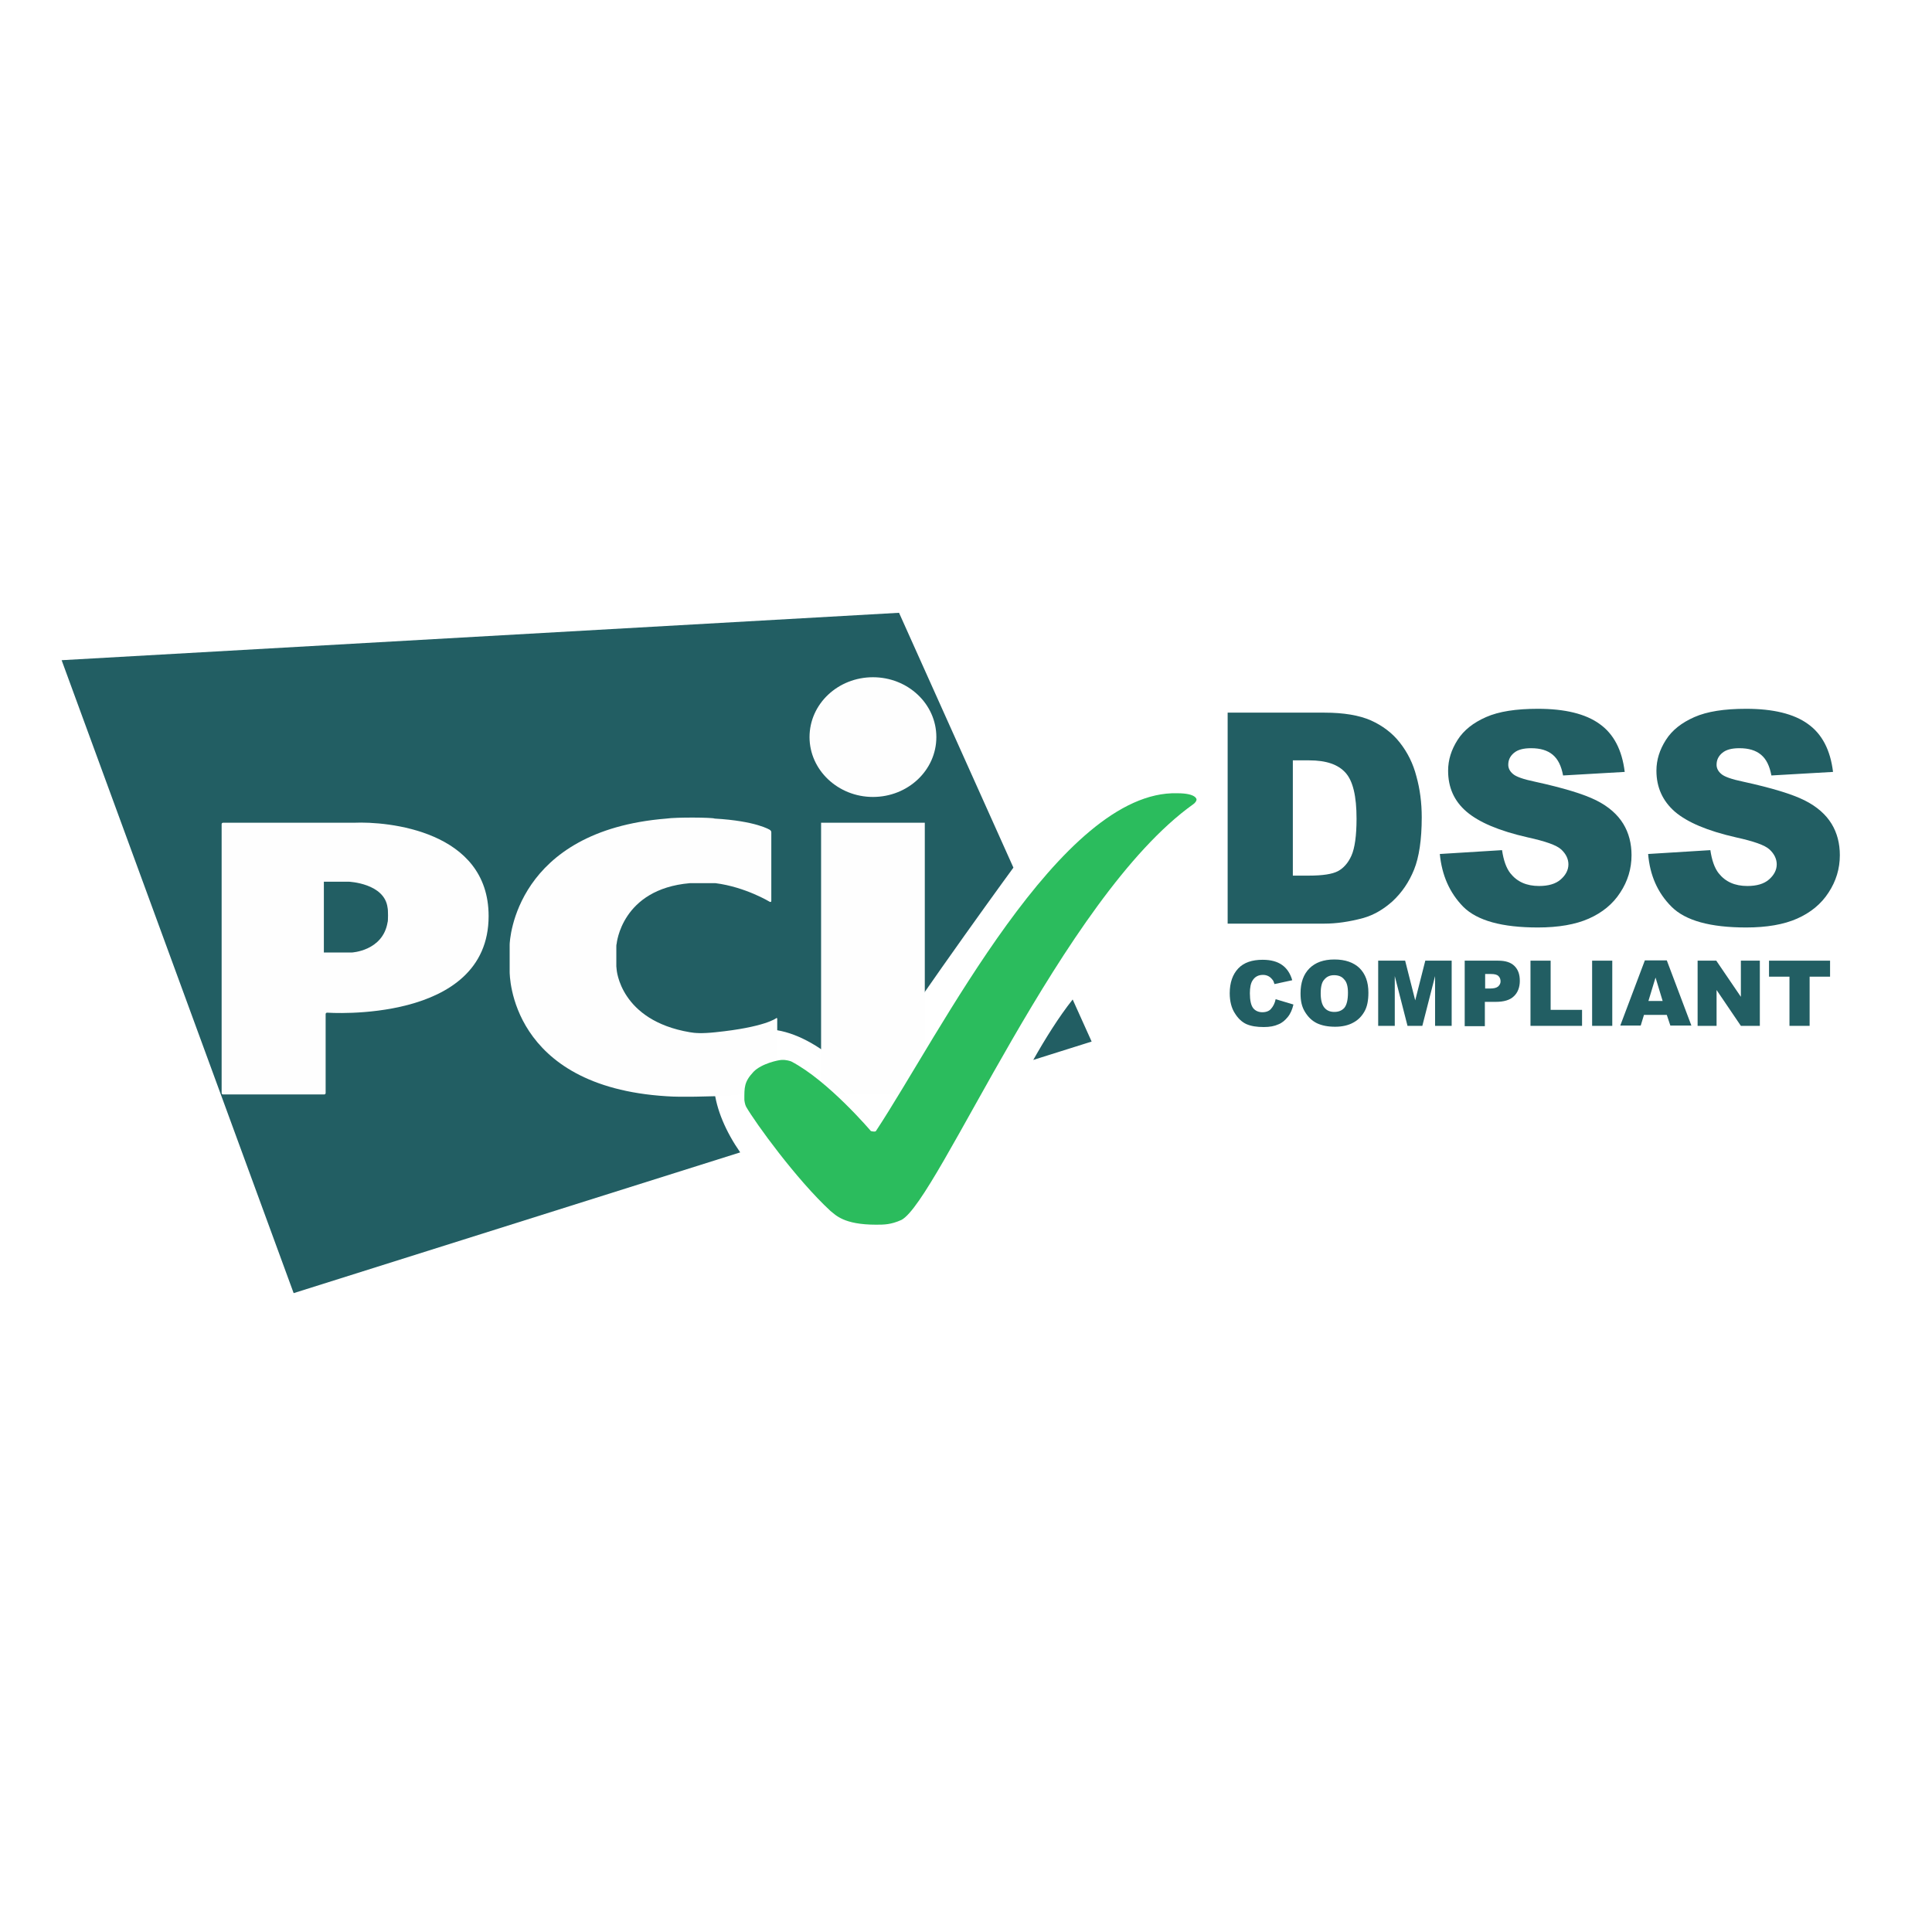
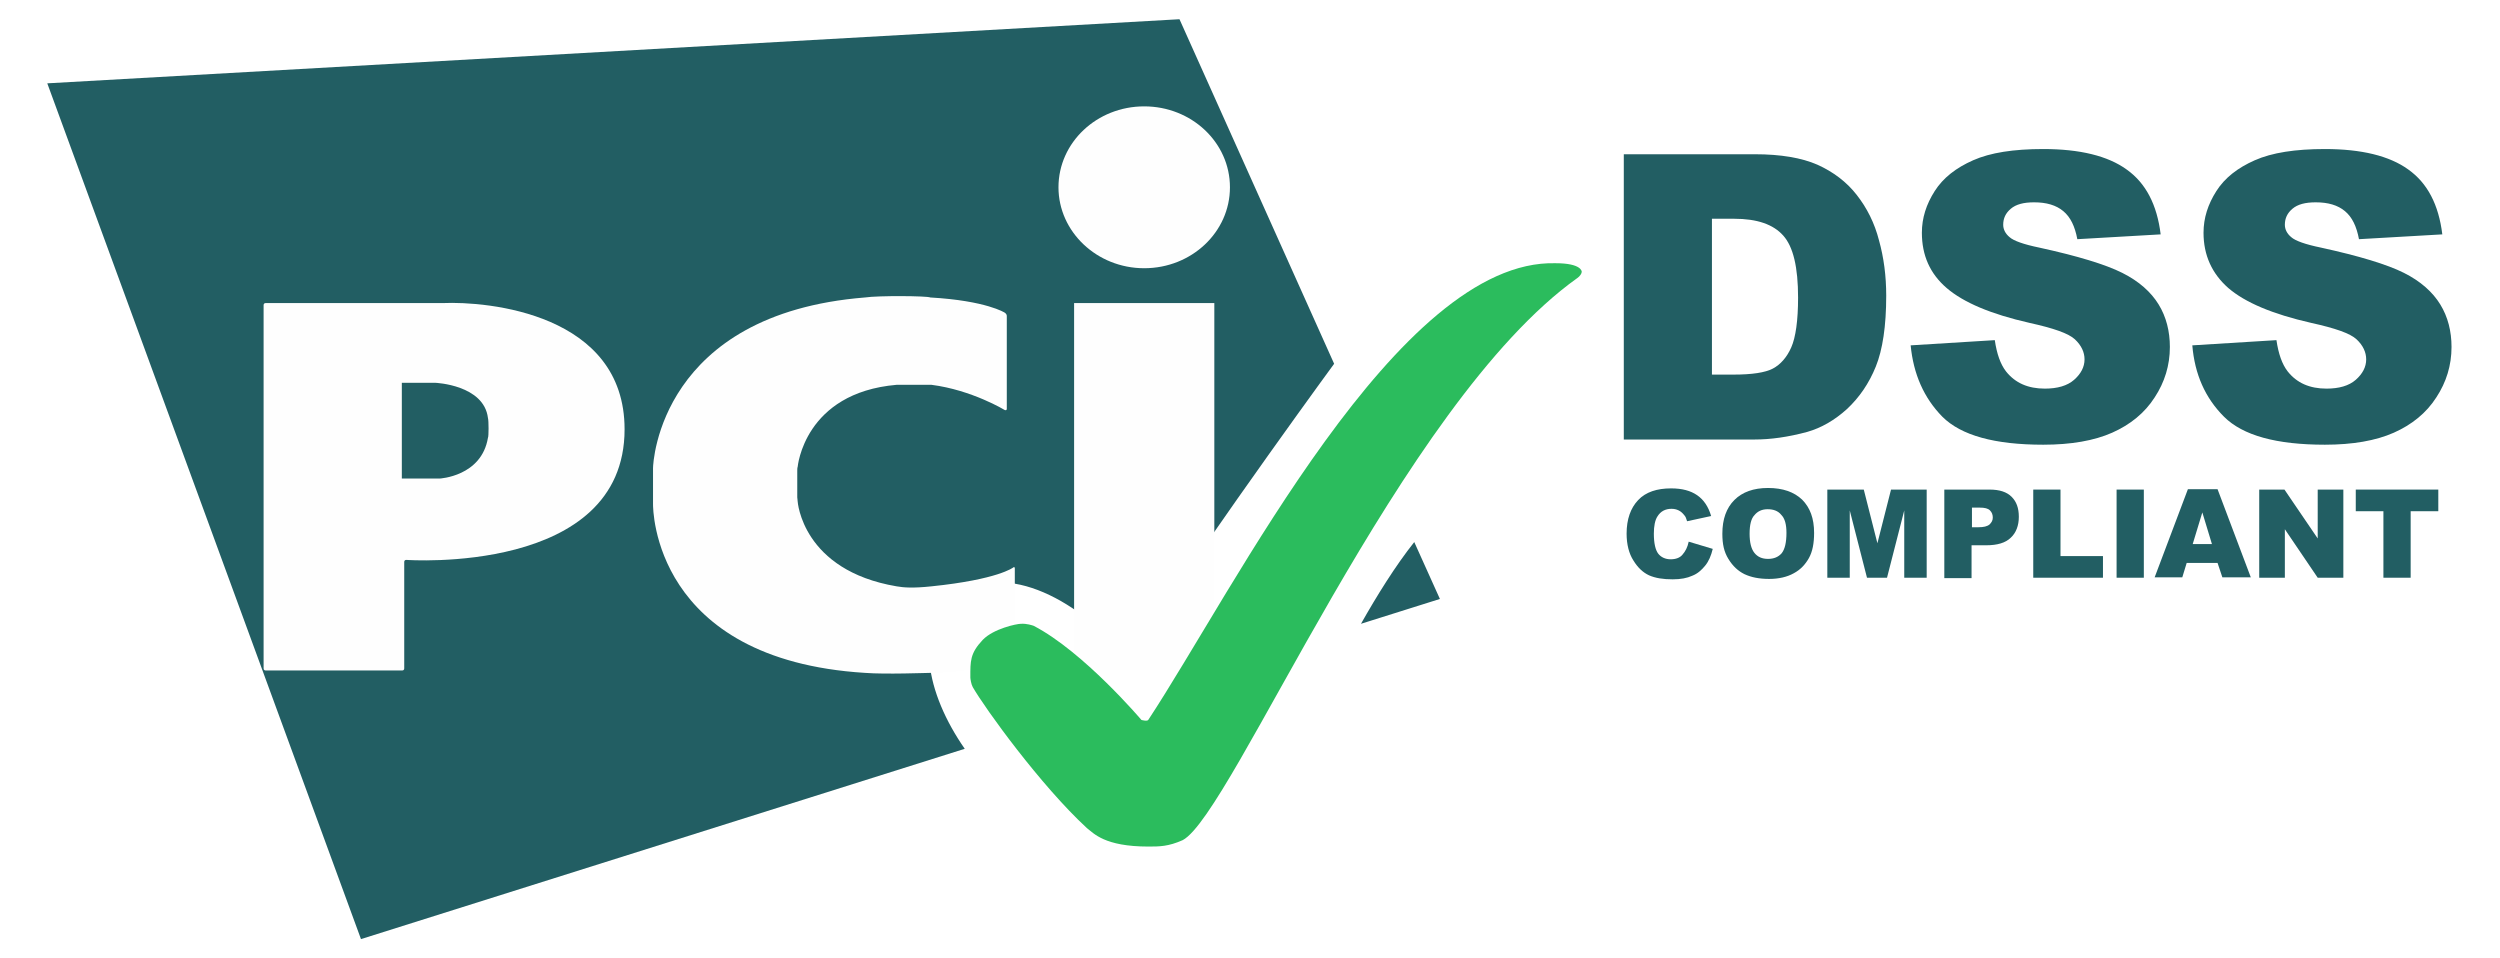
- <svg xmlns="http://www.w3.org/2000/svg" version="1.1" id="layer" x="0px" y="0px" viewBox="0 0 652 652" style="enable-background:new 0 0 652 652;" xml:space="preserve">
+ <svg xmlns="http://www.w3.org/2000/svg" version="1.1" id="layer" x="0px" y="0px" viewBox="9 202 624 239" style="enable-background:new 0 0 652 652;" xml:space="preserve">
  <style type="text/css">
	.st0{enable-background:new    ;}
	.st1{fill:#225E63;}
	.st2{fill:#FEFEFE;}
	.st3{fill:#2BBC5D;}
</style>
  <g id="Page-1">
    <g transform="translate(0, -8)">
      <g class="st0">
        <path class="st1" d="M430.5,345.2l6,1.8c-0.4,1.7-1,3.1-1.9,4.2c-0.9,1.1-1.9,2-3.2,2.5c-1.3,0.6-2.9,0.9-4.9,0.9     c-2.4,0-4.3-0.3-5.9-1c-1.5-0.7-2.8-1.9-3.9-3.7c-1.1-1.7-1.7-4-1.7-6.7c0-3.6,1-6.4,2.9-8.4c1.9-2,4.7-2.9,8.2-2.9     c2.8,0,4.9,0.6,6.5,1.7c1.6,1.1,2.8,2.8,3.5,5.2l-6,1.3c-0.2-0.7-0.4-1.2-0.7-1.5c-0.4-0.5-0.8-0.9-1.4-1.2     c-0.6-0.3-1.2-0.4-1.8-0.4c-1.5,0-2.7,0.6-3.5,1.9c-0.6,0.9-0.9,2.4-0.9,4.3c0,2.4,0.4,4.1,1.1,5c0.7,0.9,1.8,1.4,3.1,1.4     c1.3,0,2.3-0.4,2.9-1.1C429.7,347.6,430.2,346.6,430.5,345.2z" />
        <path class="st1" d="M438.9,343.2c0-3.6,1-6.4,3-8.4c2-2,4.8-3,8.4-3c3.7,0,6.5,1,8.5,2.9c2,2,3,4.7,3,8.3c0,2.6-0.4,4.7-1.3,6.3     c-0.9,1.6-2.1,2.9-3.8,3.8c-1.6,0.9-3.7,1.4-6.1,1.4c-2.5,0-4.5-0.4-6.2-1.2c-1.6-0.8-2.9-2-4-3.8S438.9,345.8,438.9,343.2z      M445.7,343.2c0,2.2,0.4,3.8,1.2,4.8c0.8,1,1.9,1.5,3.4,1.5c1.5,0,2.6-0.5,3.4-1.4c0.8-1,1.2-2.7,1.2-5.1c0-2.1-0.4-3.6-1.3-4.5     c-0.8-1-2-1.4-3.4-1.4c-1.4,0-2.5,0.5-3.3,1.5C446.1,339.4,445.7,341,445.7,343.2z" />
        <path class="st1" d="M465.3,332.2h8.9l3.4,13.4l3.4-13.4h8.9v22h-5.6v-16.8l-4.3,16.8h-5l-4.3-16.8v16.8h-5.6V332.2z" />
        <path class="st1" d="M494.3,332.2h11.3c2.5,0,4.3,0.6,5.5,1.8c1.2,1.2,1.8,2.8,1.8,5c0,2.2-0.7,4-2,5.2c-1.3,1.3-3.4,1.9-6.1,1.9     h-3.7v8.2h-6.8V332.2z M501.1,341.6h1.7c1.3,0,2.2-0.2,2.8-0.7c0.5-0.5,0.8-1,0.8-1.7c0-0.7-0.2-1.3-0.7-1.8     c-0.5-0.5-1.3-0.7-2.6-0.7h-1.9V341.6z" />
        <path class="st1" d="M516.5,332.2h6.8v16.6h10.6v5.4h-17.4V332.2z" />
        <path class="st1" d="M537.3,332.2h6.8v22h-6.8V332.2z" />
        <path class="st1" d="M562.5,350.5h-7.7l-1.1,3.6h-6.9l8.3-22h7.4l8.3,22h-7.1L562.5,350.5z M561.1,345.8l-2.4-7.9l-2.4,7.9H561.1     z" />
        <path class="st1" d="M572.9,332.2h6.3l8.3,12.2v-12.2h6.4v22h-6.4l-8.2-12.1v12.1h-6.4V332.2z" />
        <path class="st1" d="M596.9,332.2h20.7v5.4h-6.9v16.6h-6.8v-16.6h-6.9V332.2z" />
      </g>
      <g id="Rectangle-3-_x2B_-Letters" transform="translate(0, 8.5)">
        <path id="Rectangle-3" class="st1" d="M348.7,357.2l19.7-6.2l-6.4-14.2C357.3,342.7,352.6,350.3,348.7,357.2z M342,292.3     l-38.6-86l-282.6,16l78.3,213.6l150.7-47.5c-9.6-13.8-13.1-30.2-2-38.2c12.4-9,31.1,1.4,43,16.1     C302.3,347.1,334.6,302.4,342,292.3z" />
        <g id="Letters" transform="translate(101.9958, 41.34965)">
          <path id="Oval-1" class="st2" d="M192.6,227.1c11.8,0,21.4-9,21.4-20.2c0-11.2-9.6-20.2-21.4-20.2c-11.8,0-21.4,9-21.4,20.2      C171.2,218,180.8,227.1,192.6,227.1z M175.1,235.8h35v91.5h-35V235.8z" />
          <path id="Path-3" class="st2" d="M157.8,262.5c0.3,0.1,0.5,0,0.5-0.3v-23.2c0-0.3-0.2-0.6-0.5-0.8c0,0-4.6-3-18.6-3.8      c-0.7-0.4-13-0.5-16.3,0c-51,4.1-52.9,41-52.9,42.6v9c0,1.1,0,38.8,52.9,42.1c5.2,0.4,15.3,0,16.3,0c12.2,0,20.6-3.7,20.6-3.7      c0.3-0.1,0.5-0.4,0.5-0.7v-21.7c0-0.3-0.2-0.4-0.4-0.2c0,0-3.8,3-20.4,4.7c-4.7,0.5-7,0.3-8.7,0c-23.6-4-24.7-21.2-24.7-21.2      c0-0.3-0.1-0.8-0.1-1v-6.6c0-0.3,0-0.8,0.1-1c0,0,1.6-18.5,24.7-20.5h8.7C149.6,257.5,157.8,262.5,157.8,262.5z" />
          <path id="Path-1" class="st2" d="M-27.2,327c0,0.3,0.2,0.5,0.5,0.5H7.4c0.3,0,0.5-0.2,0.5-0.5v-26.6c0-0.3,0.2-0.5,0.5-0.5      c0,0,54.5,3.9,54.5-32.6c0-28.9-34.2-32-45.4-31.5c-0.2,0-44.2,0-44.2,0c-0.3,0-0.5,0.2-0.5,0.5L-27.2,327z M7.3,279.6v-23.9      h8.4c0,0,12.1,0.5,13.1,8.8c0.2,0.6,0.2,4.7,0,4.9c-1.6,9.7-12.1,10.2-12.1,10.2L7.3,279.6z" />
        </g>
        <path id="Path-7" class="st3" d="M295.6,412.8c2.8,0,5,0,8.6-1.6c12.4-6.5,54.3-108.8,98.5-140.3c0.3-0.2,0.6-0.5,0.8-0.8     c0.3-0.4,0.3-0.8,0.3-0.8s0-2.1-6.5-2.1c-39.3-1.1-80.2,81.4-101.7,114c-0.3,0.4-1.7,0-1.7,0s-14.4-17-26.9-23.5     c-0.3-0.1-1.7-0.6-3.2-0.5c-1,0-6.8,1.2-9.5,4c-3.2,3.4-3.1,5.3-3.1,9.4c0,0.3,0.2,1.7,0.6,2.4c3.1,5.4,17,24.6,28.5,35.2     C282,409.5,284.7,412.8,295.6,412.8z" />
      </g>
      <g class="st0">
        <path class="st1" d="M414.3,248.5H447c6.5,0,11.7,0.9,15.6,2.6c4,1.8,7.3,4.3,9.8,7.5c2.6,3.3,4.5,7.1,5.6,11.4     c1.2,4.3,1.8,8.9,1.8,13.8c0,7.6-0.9,13.5-2.6,17.7c-1.7,4.2-4.1,7.7-7.2,10.6c-3.1,2.8-6.4,4.7-9.9,5.7     c-4.8,1.3-9.2,1.9-13.1,1.9h-32.7V248.5z M436.3,264.6v38.9h5.4c4.6,0,7.9-0.5,9.8-1.5s3.5-2.8,4.6-5.3c1.1-2.5,1.7-6.7,1.7-12.4     c0-7.6-1.2-12.7-3.7-15.5c-2.5-2.8-6.5-4.2-12.3-4.2H436.3z" />
        <path class="st1" d="M485.9,296.2l21-1.3c0.5,3.4,1.4,6,2.8,7.8c2.3,2.9,5.5,4.3,9.7,4.3c3.1,0,5.6-0.7,7.3-2.2     c1.7-1.5,2.6-3.2,2.6-5.1c0-1.8-0.8-3.5-2.4-5c-1.6-1.5-5.4-2.8-11.3-4.1c-9.7-2.2-16.5-5.1-20.7-8.7c-4.2-3.6-6.2-8.2-6.2-13.8     c0-3.7,1.1-7.1,3.2-10.4c2.1-3.3,5.3-5.8,9.6-7.7c4.3-1.9,10.1-2.8,17.5-2.8c9.1,0,16.1,1.7,20.8,5.1c4.8,3.4,7.6,8.8,8.5,16.2     l-20.8,1.2c-0.6-3.2-1.7-5.5-3.5-7c-1.8-1.5-4.2-2.2-7.3-2.2c-2.6,0-4.5,0.5-5.8,1.6c-1.3,1.1-1.9,2.4-1.9,4     c0,1.1,0.5,2.2,1.6,3.1c1,0.9,3.5,1.8,7.4,2.6c9.6,2.1,16.5,4.2,20.7,6.3c4.2,2.1,7.2,4.8,9.1,7.9c1.9,3.1,2.8,6.7,2.8,10.6     c0,4.6-1.3,8.8-3.8,12.6c-2.5,3.9-6.1,6.8-10.6,8.8c-4.5,2-10.3,3-17.2,3c-12.1,0-20.5-2.3-25.2-7     C489.2,309.3,486.6,303.4,485.9,296.2z" />
      </g>
      <g class="st0">
        <path class="st1" d="M556.2,296.2l21-1.3c0.5,3.4,1.4,6,2.8,7.8c2.3,2.9,5.5,4.3,9.7,4.3c3.1,0,5.6-0.7,7.3-2.2     c1.7-1.5,2.6-3.2,2.6-5.1c0-1.8-0.8-3.5-2.4-5c-1.6-1.5-5.4-2.8-11.3-4.1c-9.7-2.2-16.5-5.1-20.7-8.7c-4.1-3.6-6.2-8.2-6.2-13.8     c0-3.7,1.1-7.1,3.2-10.4c2.1-3.3,5.3-5.8,9.6-7.7c4.3-1.9,10.1-2.8,17.5-2.8c9.1,0,16.1,1.7,20.8,5.1c4.8,3.4,7.6,8.8,8.5,16.2     l-20.8,1.2c-0.6-3.2-1.7-5.5-3.5-7c-1.8-1.5-4.2-2.2-7.3-2.2c-2.6,0-4.5,0.5-5.8,1.6c-1.3,1.1-1.9,2.4-1.9,4     c0,1.1,0.5,2.2,1.6,3.1c1,0.9,3.5,1.8,7.4,2.6c9.6,2.1,16.5,4.2,20.7,6.3c4.2,2.1,7.2,4.8,9.1,7.9c1.9,3.1,2.8,6.7,2.8,10.6     c0,4.6-1.3,8.8-3.8,12.6c-2.5,3.9-6.1,6.8-10.6,8.8c-4.5,2-10.3,3-17.2,3c-12.1,0-20.5-2.3-25.2-7     C559.4,309.3,556.8,303.4,556.2,296.2z" />
      </g>
    </g>
  </g>
</svg>
